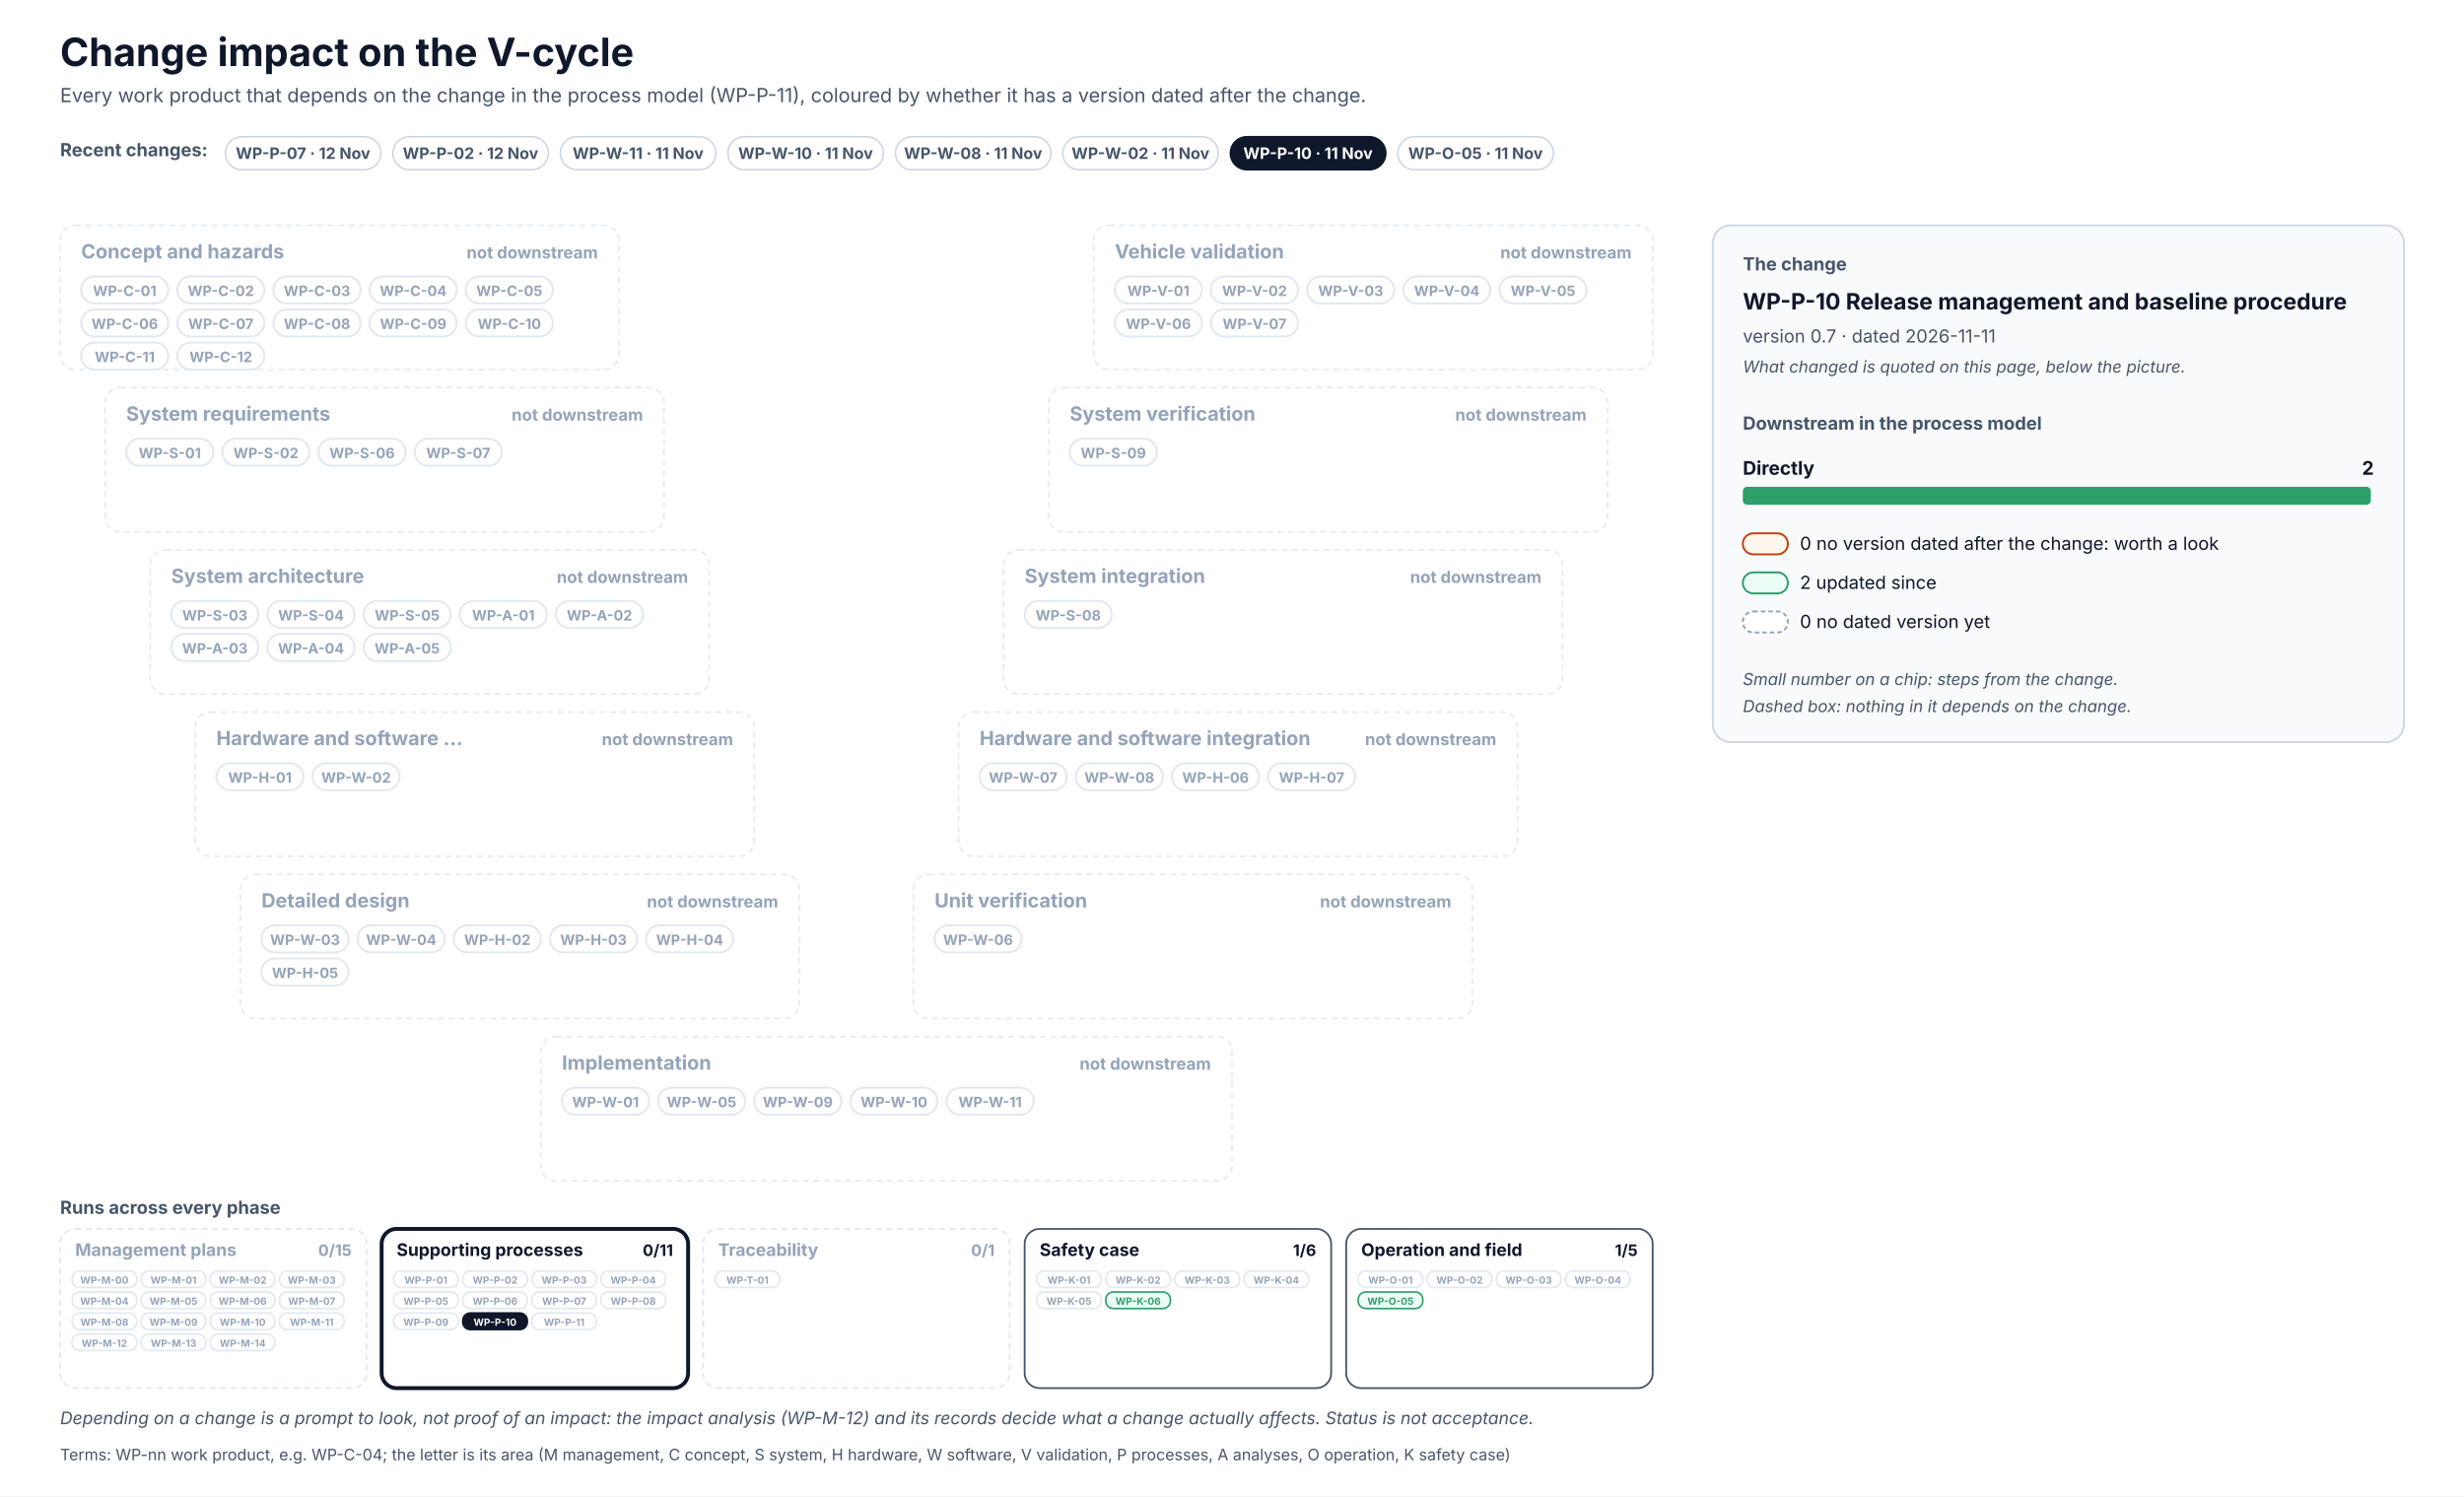
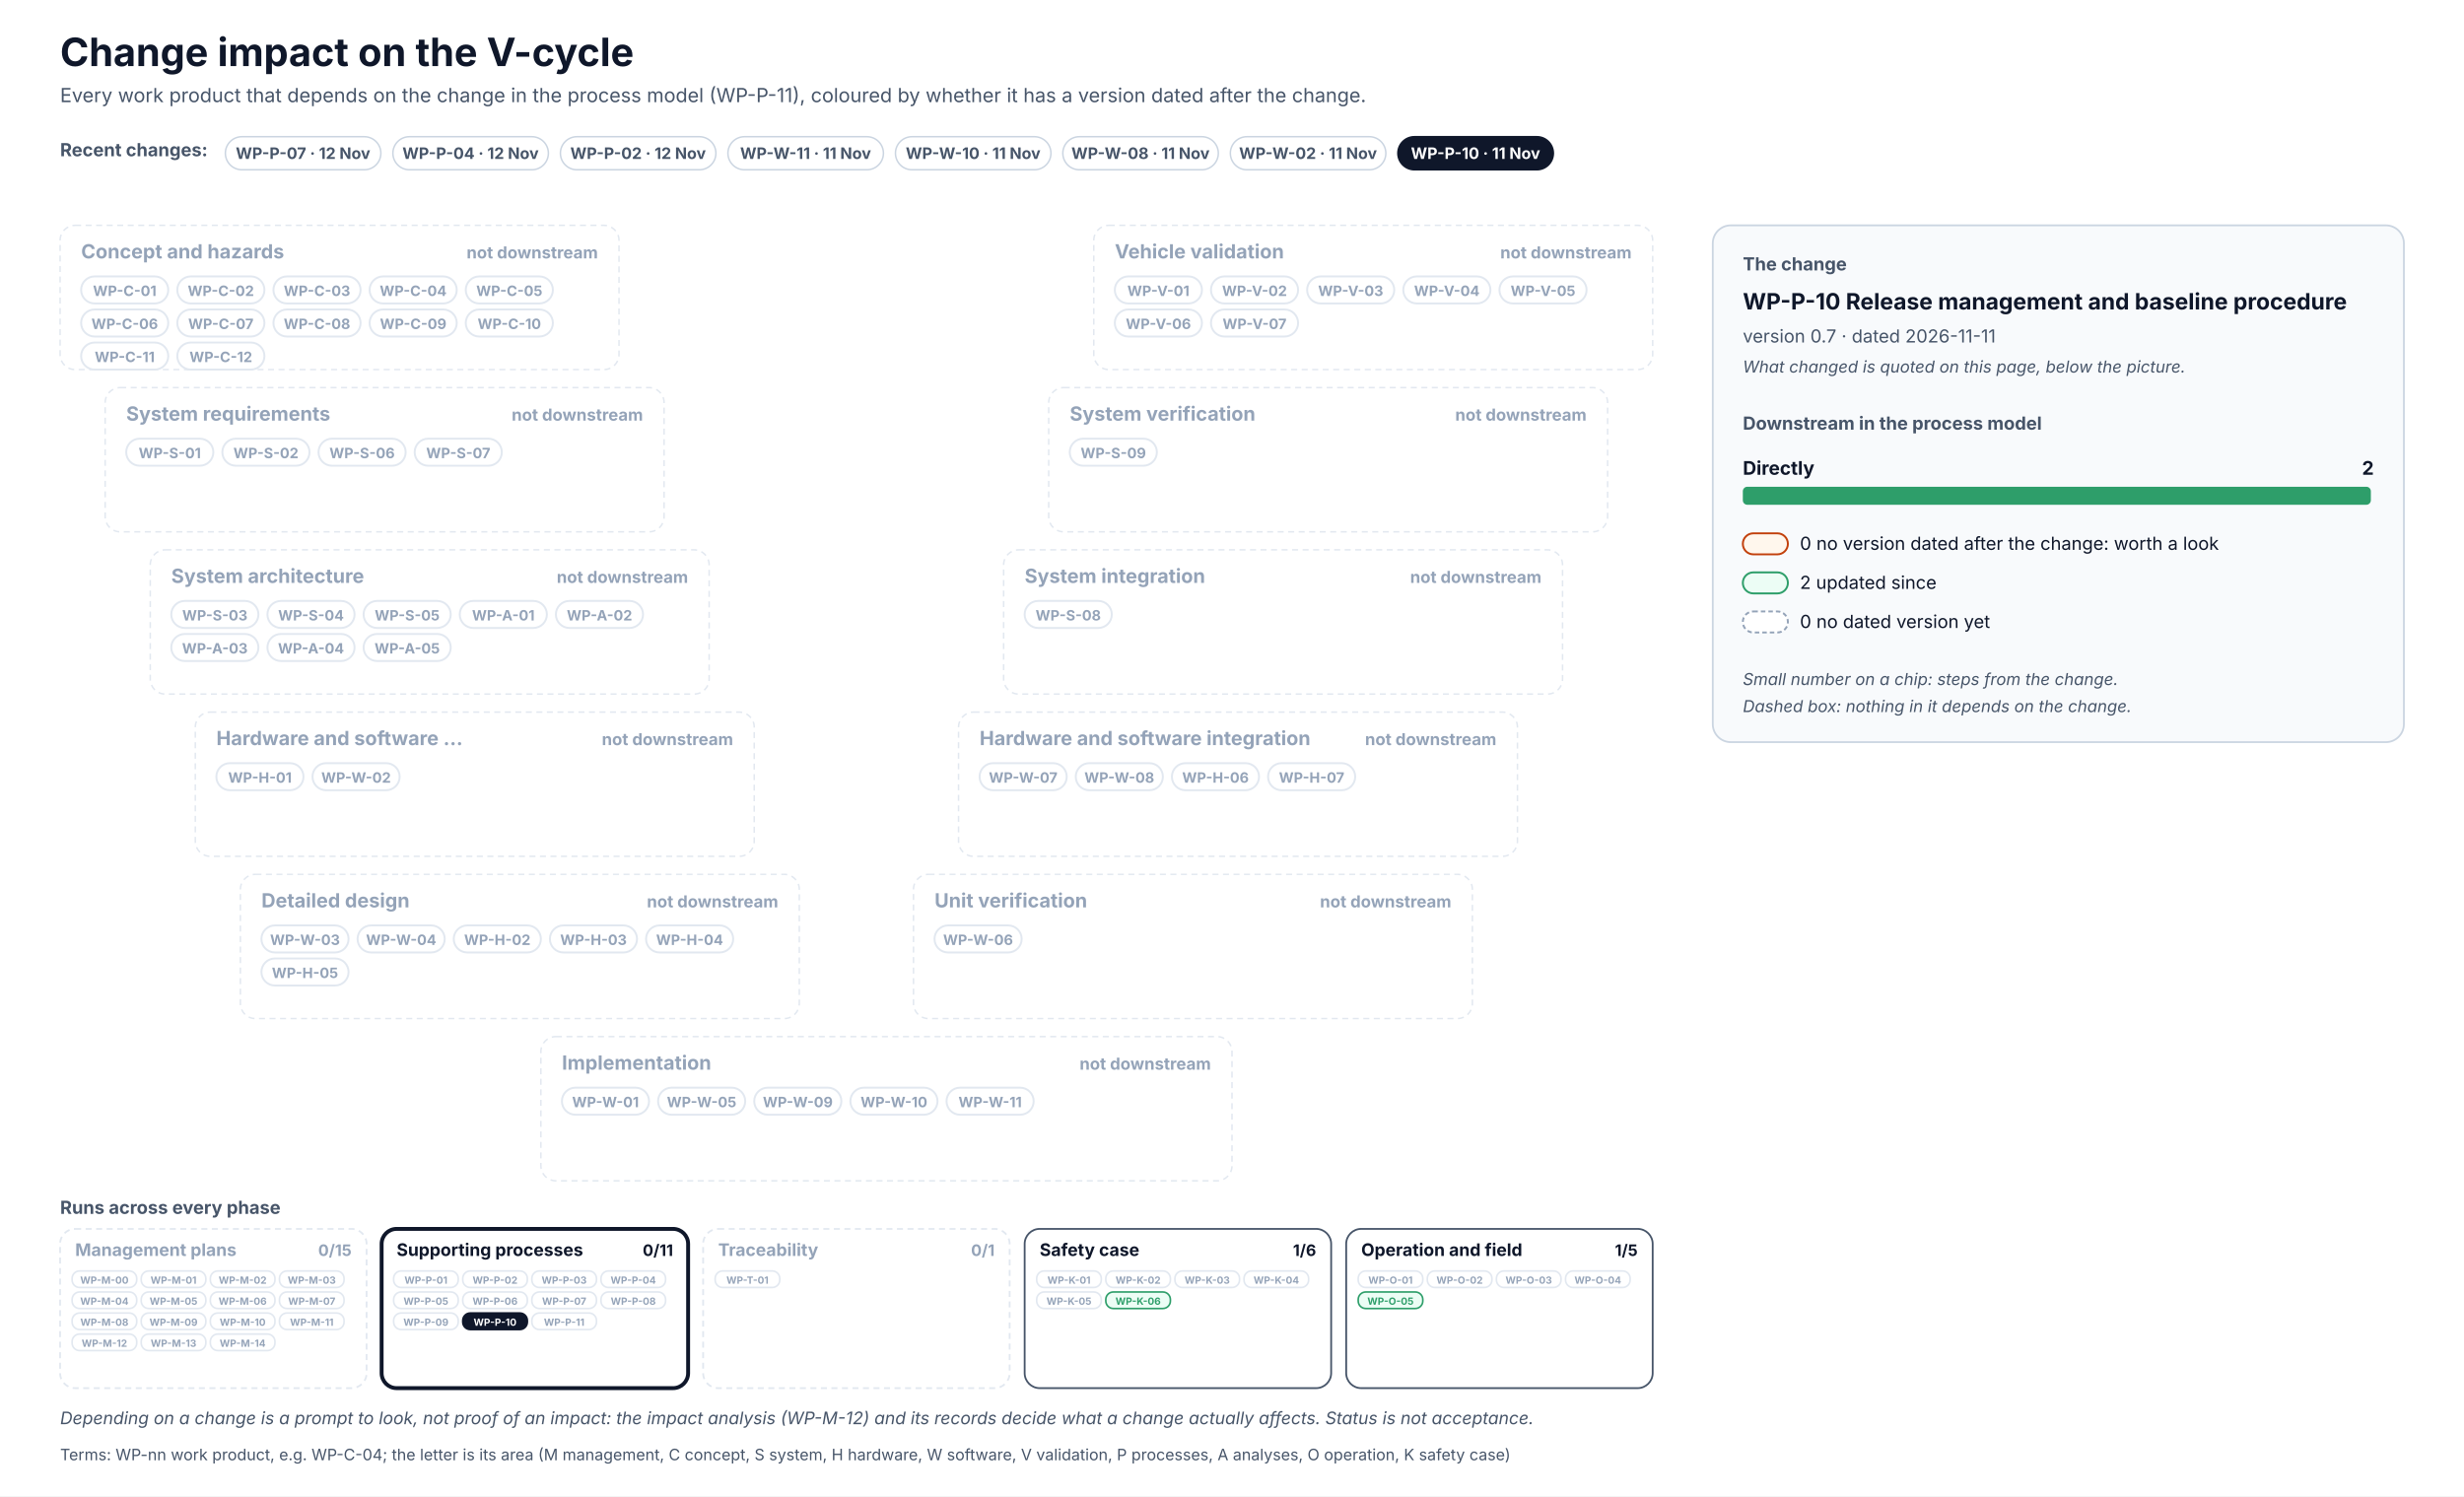
<svg xmlns="http://www.w3.org/2000/svg" width="1640" height="996" viewBox="0 0 1640 996" font-family="Inter, 'Segoe UI', Helvetica, Arial, sans-serif" role="img">
  <defs>
    <pattern id="hatch" patternUnits="userSpaceOnUse" width="6" height="6" patternTransform="rotate(45)">
      <rect width="6" height="6" fill="#F1F5F9" />
      <line x1="0" y1="0" x2="0" y2="6" stroke="#CBD5E1" stroke-width="2" />
    </pattern>
  </defs>
  <rect x="0" y="0" width="1640" height="996" rx="0" fill="#FFFFFF" stroke="none" stroke-width="0" />
  <text x="40" y="44" font-size="26" fill="#0F172A" font-weight="700">Change impact on the V-cycle</text>
  <text x="40" y="68" font-size="13" fill="#475569">Every work product that depends on the change in the process model (WP-P-11), coloured by whether it has a version dated after the change.</text>
  <text x="40" y="104" font-size="12" fill="#475569" font-weight="700">Recent changes:</text>
  <g transform="translate(150,91)">
    <rect x="0" y="0" width="103.5" height="22" rx="11.0" fill="#FFFFFF" stroke="#CBD5E1" stroke-width="1" />
    <text x="51.7" y="14.8" font-size="10.5" fill="#475569" font-weight="700" text-anchor="middle">WP-P-07 · 12 Nov</text>
  </g>
  <g transform="translate(261.5,91)">
    <rect x="0" y="0" width="103.5" height="22" rx="11.0" fill="#FFFFFF" stroke="#CBD5E1" stroke-width="1" />
+     <text x="51.7" y="14.8" font-size="10.5" fill="#475569" font-weight="700" text-anchor="middle">WP-P-04 · 12 Nov</text>
+   </g>
+   <g transform="translate(373,91)">
+     <rect x="0" y="0" width="103.5" height="22" rx="11.0" fill="#FFFFFF" stroke="#CBD5E1" stroke-width="1" />
    <text x="51.7" y="14.8" font-size="10.5" fill="#475569" font-weight="700" text-anchor="middle">WP-P-02 · 12 Nov</text>
  </g>
-   <g transform="translate(373,91)">
+   <g transform="translate(484.5,91)">
    <rect x="0" y="0" width="103.5" height="22" rx="11.0" fill="#FFFFFF" stroke="#CBD5E1" stroke-width="1" />
    <text x="51.7" y="14.8" font-size="10.5" fill="#475569" font-weight="700" text-anchor="middle">WP-W-11 · 11 Nov</text>
  </g>
-   <g transform="translate(484.5,91)">
+   <g transform="translate(596,91)">
    <rect x="0" y="0" width="103.5" height="22" rx="11.0" fill="#FFFFFF" stroke="#CBD5E1" stroke-width="1" />
    <text x="51.7" y="14.8" font-size="10.5" fill="#475569" font-weight="700" text-anchor="middle">WP-W-10 · 11 Nov</text>
  </g>
-   <g transform="translate(596,91)">
+   <g transform="translate(707.4,91)">
    <rect x="0" y="0" width="103.5" height="22" rx="11.0" fill="#FFFFFF" stroke="#CBD5E1" stroke-width="1" />
    <text x="51.7" y="14.8" font-size="10.5" fill="#475569" font-weight="700" text-anchor="middle">WP-W-08 · 11 Nov</text>
  </g>
-   <g transform="translate(707.4,91)">
+   <g transform="translate(818.9,91)">
    <rect x="0" y="0" width="103.5" height="22" rx="11.0" fill="#FFFFFF" stroke="#CBD5E1" stroke-width="1" />
    <text x="51.7" y="14.8" font-size="10.5" fill="#475569" font-weight="700" text-anchor="middle">WP-W-02 · 11 Nov</text>
  </g>
-   <g transform="translate(818.9,91)">
+   <g transform="translate(930.4,91)">
    <rect x="0" y="0" width="103.5" height="22" rx="11.0" fill="#0F172A" stroke="#0F172A" stroke-width="1" />
    <text x="51.7" y="14.8" font-size="10.5" fill="#FFFFFF" font-weight="700" text-anchor="middle">WP-P-10 · 11 Nov</text>
-   </g>
-   <g transform="translate(930.4,91)">
-     <rect x="0" y="0" width="103.5" height="22" rx="11.0" fill="#FFFFFF" stroke="#CBD5E1" stroke-width="1" />
-     <text x="51.7" y="14.8" font-size="10.5" fill="#475569" font-weight="700" text-anchor="middle">WP-O-05 · 11 Nov</text>
  </g>
  <rect x="40" y="150" width="372" height="96" rx="10" fill="#FFFFFF" stroke="#E2E8F0" stroke-width="1" stroke-dasharray="4 3" />
  <text x="54" y="172" font-size="13" fill="#94A3B8" font-weight="700">Concept and hazards</text>
  <text x="398" y="172" font-size="11" fill="#94A3B8" font-weight="700" text-anchor="end">not downstream</text>
  <rect x="54" y="184" width="58" height="18" rx="9.0" fill="#FFFFFF" stroke="#E2E8F0" stroke-width="1.3" />
  <text x="83" y="197" font-size="9.5" fill="#94A3B8" font-weight="700" text-anchor="middle">WP-C-01</text>
  <rect x="118" y="184" width="58" height="18" rx="9.0" fill="#FFFFFF" stroke="#E2E8F0" stroke-width="1.3" />
  <text x="147" y="197" font-size="9.5" fill="#94A3B8" font-weight="700" text-anchor="middle">WP-C-02</text>
  <rect x="182" y="184" width="58" height="18" rx="9.0" fill="#FFFFFF" stroke="#E2E8F0" stroke-width="1.3" />
  <text x="211" y="197" font-size="9.5" fill="#94A3B8" font-weight="700" text-anchor="middle">WP-C-03</text>
  <rect x="246" y="184" width="58" height="18" rx="9.0" fill="#FFFFFF" stroke="#E2E8F0" stroke-width="1.3" />
  <text x="275" y="197" font-size="9.5" fill="#94A3B8" font-weight="700" text-anchor="middle">WP-C-04</text>
  <rect x="310" y="184" width="58" height="18" rx="9.0" fill="#FFFFFF" stroke="#E2E8F0" stroke-width="1.3" />
  <text x="339" y="197" font-size="9.5" fill="#94A3B8" font-weight="700" text-anchor="middle">WP-C-05</text>
  <rect x="54" y="206" width="58" height="18" rx="9.0" fill="#FFFFFF" stroke="#E2E8F0" stroke-width="1.3" />
  <text x="83" y="219" font-size="9.5" fill="#94A3B8" font-weight="700" text-anchor="middle">WP-C-06</text>
  <rect x="118" y="206" width="58" height="18" rx="9.0" fill="#FFFFFF" stroke="#E2E8F0" stroke-width="1.3" />
  <text x="147" y="219" font-size="9.5" fill="#94A3B8" font-weight="700" text-anchor="middle">WP-C-07</text>
  <rect x="182" y="206" width="58" height="18" rx="9.0" fill="#FFFFFF" stroke="#E2E8F0" stroke-width="1.3" />
  <text x="211" y="219" font-size="9.5" fill="#94A3B8" font-weight="700" text-anchor="middle">WP-C-08</text>
  <rect x="246" y="206" width="58" height="18" rx="9.0" fill="#FFFFFF" stroke="#E2E8F0" stroke-width="1.3" />
  <text x="275" y="219" font-size="9.5" fill="#94A3B8" font-weight="700" text-anchor="middle">WP-C-09</text>
  <rect x="310" y="206" width="58" height="18" rx="9.0" fill="#FFFFFF" stroke="#E2E8F0" stroke-width="1.3" />
  <text x="339" y="219" font-size="9.5" fill="#94A3B8" font-weight="700" text-anchor="middle">WP-C-10</text>
  <rect x="54" y="228" width="58" height="18" rx="9.0" fill="#FFFFFF" stroke="#E2E8F0" stroke-width="1.3" />
  <text x="83" y="241" font-size="9.5" fill="#94A3B8" font-weight="700" text-anchor="middle">WP-C-11</text>
  <rect x="118" y="228" width="58" height="18" rx="9.0" fill="#FFFFFF" stroke="#E2E8F0" stroke-width="1.3" />
  <text x="147" y="241" font-size="9.5" fill="#94A3B8" font-weight="700" text-anchor="middle">WP-C-12</text>
  <rect x="728" y="150" width="372" height="96" rx="10" fill="#FFFFFF" stroke="#E2E8F0" stroke-width="1" stroke-dasharray="4 3" />
  <text x="742" y="172" font-size="13" fill="#94A3B8" font-weight="700">Vehicle validation</text>
  <text x="1086" y="172" font-size="11" fill="#94A3B8" font-weight="700" text-anchor="end">not downstream</text>
  <rect x="742" y="184" width="58" height="18" rx="9.0" fill="#FFFFFF" stroke="#E2E8F0" stroke-width="1.3" />
  <text x="771" y="197" font-size="9.5" fill="#94A3B8" font-weight="700" text-anchor="middle">WP-V-01</text>
  <rect x="806" y="184" width="58" height="18" rx="9.0" fill="#FFFFFF" stroke="#E2E8F0" stroke-width="1.3" />
  <text x="835" y="197" font-size="9.5" fill="#94A3B8" font-weight="700" text-anchor="middle">WP-V-02</text>
  <rect x="870" y="184" width="58" height="18" rx="9.0" fill="#FFFFFF" stroke="#E2E8F0" stroke-width="1.3" />
  <text x="899" y="197" font-size="9.5" fill="#94A3B8" font-weight="700" text-anchor="middle">WP-V-03</text>
  <rect x="934" y="184" width="58" height="18" rx="9.0" fill="#FFFFFF" stroke="#E2E8F0" stroke-width="1.3" />
  <text x="963" y="197" font-size="9.5" fill="#94A3B8" font-weight="700" text-anchor="middle">WP-V-04</text>
  <rect x="998" y="184" width="58" height="18" rx="9.0" fill="#FFFFFF" stroke="#E2E8F0" stroke-width="1.3" />
  <text x="1027" y="197" font-size="9.5" fill="#94A3B8" font-weight="700" text-anchor="middle">WP-V-05</text>
  <rect x="742" y="206" width="58" height="18" rx="9.0" fill="#FFFFFF" stroke="#E2E8F0" stroke-width="1.3" />
  <text x="771" y="219" font-size="9.5" fill="#94A3B8" font-weight="700" text-anchor="middle">WP-V-06</text>
  <rect x="806" y="206" width="58" height="18" rx="9.0" fill="#FFFFFF" stroke="#E2E8F0" stroke-width="1.3" />
  <text x="835" y="219" font-size="9.5" fill="#94A3B8" font-weight="700" text-anchor="middle">WP-V-07</text>
  <rect x="70" y="258" width="372" height="96" rx="10" fill="#FFFFFF" stroke="#E2E8F0" stroke-width="1" stroke-dasharray="4 3" />
  <text x="84" y="280" font-size="13" fill="#94A3B8" font-weight="700">System requirements</text>
  <text x="428" y="280" font-size="11" fill="#94A3B8" font-weight="700" text-anchor="end">not downstream</text>
  <rect x="84" y="292" width="58" height="18" rx="9.0" fill="#FFFFFF" stroke="#E2E8F0" stroke-width="1.3" />
  <text x="113" y="305" font-size="9.5" fill="#94A3B8" font-weight="700" text-anchor="middle">WP-S-01</text>
  <rect x="148" y="292" width="58" height="18" rx="9.0" fill="#FFFFFF" stroke="#E2E8F0" stroke-width="1.3" />
  <text x="177" y="305" font-size="9.5" fill="#94A3B8" font-weight="700" text-anchor="middle">WP-S-02</text>
  <rect x="212" y="292" width="58" height="18" rx="9.0" fill="#FFFFFF" stroke="#E2E8F0" stroke-width="1.3" />
  <text x="241" y="305" font-size="9.5" fill="#94A3B8" font-weight="700" text-anchor="middle">WP-S-06</text>
  <rect x="276" y="292" width="58" height="18" rx="9.0" fill="#FFFFFF" stroke="#E2E8F0" stroke-width="1.3" />
  <text x="305" y="305" font-size="9.5" fill="#94A3B8" font-weight="700" text-anchor="middle">WP-S-07</text>
  <rect x="698" y="258" width="372" height="96" rx="10" fill="#FFFFFF" stroke="#E2E8F0" stroke-width="1" stroke-dasharray="4 3" />
  <text x="712" y="280" font-size="13" fill="#94A3B8" font-weight="700">System verification</text>
  <text x="1056" y="280" font-size="11" fill="#94A3B8" font-weight="700" text-anchor="end">not downstream</text>
  <rect x="712" y="292" width="58" height="18" rx="9.0" fill="#FFFFFF" stroke="#E2E8F0" stroke-width="1.3" />
  <text x="741" y="305" font-size="9.5" fill="#94A3B8" font-weight="700" text-anchor="middle">WP-S-09</text>
  <rect x="100" y="366" width="372" height="96" rx="10" fill="#FFFFFF" stroke="#E2E8F0" stroke-width="1" stroke-dasharray="4 3" />
  <text x="114" y="388" font-size="13" fill="#94A3B8" font-weight="700">System architecture</text>
  <text x="458" y="388" font-size="11" fill="#94A3B8" font-weight="700" text-anchor="end">not downstream</text>
  <rect x="114" y="400" width="58" height="18" rx="9.0" fill="#FFFFFF" stroke="#E2E8F0" stroke-width="1.3" />
  <text x="143" y="413" font-size="9.5" fill="#94A3B8" font-weight="700" text-anchor="middle">WP-S-03</text>
  <rect x="178" y="400" width="58" height="18" rx="9.0" fill="#FFFFFF" stroke="#E2E8F0" stroke-width="1.3" />
  <text x="207" y="413" font-size="9.5" fill="#94A3B8" font-weight="700" text-anchor="middle">WP-S-04</text>
  <rect x="242" y="400" width="58" height="18" rx="9.0" fill="#FFFFFF" stroke="#E2E8F0" stroke-width="1.3" />
  <text x="271" y="413" font-size="9.5" fill="#94A3B8" font-weight="700" text-anchor="middle">WP-S-05</text>
  <rect x="306" y="400" width="58" height="18" rx="9.0" fill="#FFFFFF" stroke="#E2E8F0" stroke-width="1.3" />
  <text x="335" y="413" font-size="9.5" fill="#94A3B8" font-weight="700" text-anchor="middle">WP-A-01</text>
  <rect x="370" y="400" width="58" height="18" rx="9.0" fill="#FFFFFF" stroke="#E2E8F0" stroke-width="1.3" />
  <text x="399" y="413" font-size="9.5" fill="#94A3B8" font-weight="700" text-anchor="middle">WP-A-02</text>
  <rect x="114" y="422" width="58" height="18" rx="9.0" fill="#FFFFFF" stroke="#E2E8F0" stroke-width="1.3" />
  <text x="143" y="435" font-size="9.5" fill="#94A3B8" font-weight="700" text-anchor="middle">WP-A-03</text>
  <rect x="178" y="422" width="58" height="18" rx="9.0" fill="#FFFFFF" stroke="#E2E8F0" stroke-width="1.3" />
  <text x="207" y="435" font-size="9.5" fill="#94A3B8" font-weight="700" text-anchor="middle">WP-A-04</text>
  <rect x="242" y="422" width="58" height="18" rx="9.0" fill="#FFFFFF" stroke="#E2E8F0" stroke-width="1.3" />
  <text x="271" y="435" font-size="9.5" fill="#94A3B8" font-weight="700" text-anchor="middle">WP-A-05</text>
  <rect x="668" y="366" width="372" height="96" rx="10" fill="#FFFFFF" stroke="#E2E8F0" stroke-width="1" stroke-dasharray="4 3" />
  <text x="682" y="388" font-size="13" fill="#94A3B8" font-weight="700">System integration</text>
  <text x="1026" y="388" font-size="11" fill="#94A3B8" font-weight="700" text-anchor="end">not downstream</text>
  <rect x="682" y="400" width="58" height="18" rx="9.0" fill="#FFFFFF" stroke="#E2E8F0" stroke-width="1.3" />
  <text x="711" y="413" font-size="9.5" fill="#94A3B8" font-weight="700" text-anchor="middle">WP-S-08</text>
  <rect x="130" y="474" width="372" height="96" rx="10" fill="#FFFFFF" stroke="#E2E8F0" stroke-width="1" stroke-dasharray="4 3" />
  <text x="144" y="496" font-size="13" fill="#94A3B8" font-weight="700">Hardware and software …</text>
  <text x="488" y="496" font-size="11" fill="#94A3B8" font-weight="700" text-anchor="end">not downstream</text>
  <rect x="144" y="508" width="58" height="18" rx="9.0" fill="#FFFFFF" stroke="#E2E8F0" stroke-width="1.3" />
  <text x="173" y="521" font-size="9.5" fill="#94A3B8" font-weight="700" text-anchor="middle">WP-H-01</text>
  <rect x="208" y="508" width="58" height="18" rx="9.0" fill="#FFFFFF" stroke="#E2E8F0" stroke-width="1.3" />
  <text x="237" y="521" font-size="9.5" fill="#94A3B8" font-weight="700" text-anchor="middle">WP-W-02</text>
  <rect x="638" y="474" width="372" height="96" rx="10" fill="#FFFFFF" stroke="#E2E8F0" stroke-width="1" stroke-dasharray="4 3" />
  <text x="652" y="496" font-size="13" fill="#94A3B8" font-weight="700">Hardware and software integration</text>
  <text x="996" y="496" font-size="11" fill="#94A3B8" font-weight="700" text-anchor="end">not downstream</text>
  <rect x="652" y="508" width="58" height="18" rx="9.0" fill="#FFFFFF" stroke="#E2E8F0" stroke-width="1.3" />
  <text x="681" y="521" font-size="9.5" fill="#94A3B8" font-weight="700" text-anchor="middle">WP-W-07</text>
  <rect x="716" y="508" width="58" height="18" rx="9.0" fill="#FFFFFF" stroke="#E2E8F0" stroke-width="1.3" />
  <text x="745" y="521" font-size="9.5" fill="#94A3B8" font-weight="700" text-anchor="middle">WP-W-08</text>
  <rect x="780" y="508" width="58" height="18" rx="9.0" fill="#FFFFFF" stroke="#E2E8F0" stroke-width="1.3" />
  <text x="809" y="521" font-size="9.5" fill="#94A3B8" font-weight="700" text-anchor="middle">WP-H-06</text>
  <rect x="844" y="508" width="58" height="18" rx="9.0" fill="#FFFFFF" stroke="#E2E8F0" stroke-width="1.3" />
  <text x="873" y="521" font-size="9.5" fill="#94A3B8" font-weight="700" text-anchor="middle">WP-H-07</text>
  <rect x="160" y="582" width="372" height="96" rx="10" fill="#FFFFFF" stroke="#E2E8F0" stroke-width="1" stroke-dasharray="4 3" />
  <text x="174" y="604" font-size="13" fill="#94A3B8" font-weight="700">Detailed design</text>
  <text x="518" y="604" font-size="11" fill="#94A3B8" font-weight="700" text-anchor="end">not downstream</text>
  <rect x="174" y="616" width="58" height="18" rx="9.0" fill="#FFFFFF" stroke="#E2E8F0" stroke-width="1.3" />
  <text x="203" y="629" font-size="9.5" fill="#94A3B8" font-weight="700" text-anchor="middle">WP-W-03</text>
  <rect x="238" y="616" width="58" height="18" rx="9.0" fill="#FFFFFF" stroke="#E2E8F0" stroke-width="1.3" />
  <text x="267" y="629" font-size="9.5" fill="#94A3B8" font-weight="700" text-anchor="middle">WP-W-04</text>
  <rect x="302" y="616" width="58" height="18" rx="9.0" fill="#FFFFFF" stroke="#E2E8F0" stroke-width="1.3" />
  <text x="331" y="629" font-size="9.5" fill="#94A3B8" font-weight="700" text-anchor="middle">WP-H-02</text>
  <rect x="366" y="616" width="58" height="18" rx="9.0" fill="#FFFFFF" stroke="#E2E8F0" stroke-width="1.3" />
  <text x="395" y="629" font-size="9.5" fill="#94A3B8" font-weight="700" text-anchor="middle">WP-H-03</text>
  <rect x="430" y="616" width="58" height="18" rx="9.0" fill="#FFFFFF" stroke="#E2E8F0" stroke-width="1.3" />
  <text x="459" y="629" font-size="9.5" fill="#94A3B8" font-weight="700" text-anchor="middle">WP-H-04</text>
  <rect x="174" y="638" width="58" height="18" rx="9.0" fill="#FFFFFF" stroke="#E2E8F0" stroke-width="1.3" />
  <text x="203" y="651" font-size="9.5" fill="#94A3B8" font-weight="700" text-anchor="middle">WP-H-05</text>
  <rect x="608" y="582" width="372" height="96" rx="10" fill="#FFFFFF" stroke="#E2E8F0" stroke-width="1" stroke-dasharray="4 3" />
  <text x="622" y="604" font-size="13" fill="#94A3B8" font-weight="700">Unit verification</text>
  <text x="966" y="604" font-size="11" fill="#94A3B8" font-weight="700" text-anchor="end">not downstream</text>
  <rect x="622" y="616" width="58" height="18" rx="9.0" fill="#FFFFFF" stroke="#E2E8F0" stroke-width="1.3" />
  <text x="651" y="629" font-size="9.5" fill="#94A3B8" font-weight="700" text-anchor="middle">WP-W-06</text>
  <rect x="360" y="690" width="460" height="96" rx="10" fill="#FFFFFF" stroke="#E2E8F0" stroke-width="1" stroke-dasharray="4 3" />
  <text x="374" y="712" font-size="13" fill="#94A3B8" font-weight="700">Implementation</text>
  <text x="806" y="712" font-size="11" fill="#94A3B8" font-weight="700" text-anchor="end">not downstream</text>
  <rect x="374" y="724" width="58" height="18" rx="9.0" fill="#FFFFFF" stroke="#E2E8F0" stroke-width="1.3" />
  <text x="403" y="737" font-size="9.5" fill="#94A3B8" font-weight="700" text-anchor="middle">WP-W-01</text>
  <rect x="438" y="724" width="58" height="18" rx="9.0" fill="#FFFFFF" stroke="#E2E8F0" stroke-width="1.3" />
  <text x="467" y="737" font-size="9.5" fill="#94A3B8" font-weight="700" text-anchor="middle">WP-W-05</text>
  <rect x="502" y="724" width="58" height="18" rx="9.0" fill="#FFFFFF" stroke="#E2E8F0" stroke-width="1.3" />
  <text x="531" y="737" font-size="9.5" fill="#94A3B8" font-weight="700" text-anchor="middle">WP-W-09</text>
  <rect x="566" y="724" width="58" height="18" rx="9.0" fill="#FFFFFF" stroke="#E2E8F0" stroke-width="1.3" />
  <text x="595" y="737" font-size="9.5" fill="#94A3B8" font-weight="700" text-anchor="middle">WP-W-10</text>
  <rect x="630" y="724" width="58" height="18" rx="9.0" fill="#FFFFFF" stroke="#E2E8F0" stroke-width="1.3" />
  <text x="659" y="737" font-size="9.5" fill="#94A3B8" font-weight="700" text-anchor="middle">WP-W-11</text>
  <text x="40" y="808" font-size="12" fill="#475569" font-weight="700">Runs across every phase</text>
  <rect x="40" y="818" width="204" height="106" rx="10" fill="#FFFFFF" stroke="#E2E8F0" stroke-width="1.2" stroke-dasharray="4 3" />
  <text x="50" y="836" font-size="11.5" fill="#94A3B8" font-weight="700">Management plans</text>
  <text x="234" y="836" font-size="10.5" fill="#94A3B8" font-weight="700" text-anchor="end">0/15</text>
  <rect x="48" y="846" width="43" height="11" rx="5" fill="#FFFFFF" stroke="#E2E8F0" stroke-width="1.1" />
  <text x="69.5" y="854.5" font-size="6.6" fill="#94A3B8" font-weight="700" text-anchor="middle">WP-M-00</text>
  <rect x="94" y="846" width="43" height="11" rx="5" fill="#FFFFFF" stroke="#E2E8F0" stroke-width="1.1" />
  <text x="115.5" y="854.5" font-size="6.6" fill="#94A3B8" font-weight="700" text-anchor="middle">WP-M-01</text>
  <rect x="140" y="846" width="43" height="11" rx="5" fill="#FFFFFF" stroke="#E2E8F0" stroke-width="1.1" />
  <text x="161.5" y="854.5" font-size="6.6" fill="#94A3B8" font-weight="700" text-anchor="middle">WP-M-02</text>
  <rect x="186" y="846" width="43" height="11" rx="5" fill="#FFFFFF" stroke="#E2E8F0" stroke-width="1.1" />
  <text x="207.5" y="854.5" font-size="6.6" fill="#94A3B8" font-weight="700" text-anchor="middle">WP-M-03</text>
  <rect x="48" y="860" width="43" height="11" rx="5" fill="#FFFFFF" stroke="#E2E8F0" stroke-width="1.1" />
  <text x="69.5" y="868.5" font-size="6.6" fill="#94A3B8" font-weight="700" text-anchor="middle">WP-M-04</text>
  <rect x="94" y="860" width="43" height="11" rx="5" fill="#FFFFFF" stroke="#E2E8F0" stroke-width="1.1" />
  <text x="115.5" y="868.5" font-size="6.6" fill="#94A3B8" font-weight="700" text-anchor="middle">WP-M-05</text>
  <rect x="140" y="860" width="43" height="11" rx="5" fill="#FFFFFF" stroke="#E2E8F0" stroke-width="1.1" />
  <text x="161.5" y="868.5" font-size="6.6" fill="#94A3B8" font-weight="700" text-anchor="middle">WP-M-06</text>
  <rect x="186" y="860" width="43" height="11" rx="5" fill="#FFFFFF" stroke="#E2E8F0" stroke-width="1.1" />
  <text x="207.5" y="868.5" font-size="6.6" fill="#94A3B8" font-weight="700" text-anchor="middle">WP-M-07</text>
  <rect x="48" y="874" width="43" height="11" rx="5" fill="#FFFFFF" stroke="#E2E8F0" stroke-width="1.1" />
  <text x="69.5" y="882.5" font-size="6.6" fill="#94A3B8" font-weight="700" text-anchor="middle">WP-M-08</text>
  <rect x="94" y="874" width="43" height="11" rx="5" fill="#FFFFFF" stroke="#E2E8F0" stroke-width="1.1" />
  <text x="115.5" y="882.5" font-size="6.6" fill="#94A3B8" font-weight="700" text-anchor="middle">WP-M-09</text>
  <rect x="140" y="874" width="43" height="11" rx="5" fill="#FFFFFF" stroke="#E2E8F0" stroke-width="1.1" />
  <text x="161.5" y="882.5" font-size="6.6" fill="#94A3B8" font-weight="700" text-anchor="middle">WP-M-10</text>
  <rect x="186" y="874" width="43" height="11" rx="5" fill="#FFFFFF" stroke="#E2E8F0" stroke-width="1.1" />
  <text x="207.5" y="882.5" font-size="6.6" fill="#94A3B8" font-weight="700" text-anchor="middle">WP-M-11</text>
  <rect x="48" y="888" width="43" height="11" rx="5" fill="#FFFFFF" stroke="#E2E8F0" stroke-width="1.1" />
  <text x="69.5" y="896.5" font-size="6.6" fill="#94A3B8" font-weight="700" text-anchor="middle">WP-M-12</text>
  <rect x="94" y="888" width="43" height="11" rx="5" fill="#FFFFFF" stroke="#E2E8F0" stroke-width="1.1" />
  <text x="115.5" y="896.5" font-size="6.6" fill="#94A3B8" font-weight="700" text-anchor="middle">WP-M-13</text>
  <rect x="140" y="888" width="43" height="11" rx="5" fill="#FFFFFF" stroke="#E2E8F0" stroke-width="1.1" />
  <text x="161.5" y="896.5" font-size="6.6" fill="#94A3B8" font-weight="700" text-anchor="middle">WP-M-14</text>
  <rect x="254" y="818" width="204" height="106" rx="10" fill="#FFFFFF" stroke="#0F172A" stroke-width="2.6" />
  <text x="264" y="836" font-size="11.5" fill="#0F172A" font-weight="700">Supporting processes</text>
  <text x="448" y="836" font-size="10.5" fill="#0F172A" font-weight="700" text-anchor="end">0/11</text>
  <rect x="262" y="846" width="43" height="11" rx="5" fill="#FFFFFF" stroke="#E2E8F0" stroke-width="1.1" />
  <text x="283.5" y="854.5" font-size="6.6" fill="#94A3B8" font-weight="700" text-anchor="middle">WP-P-01</text>
  <rect x="308" y="846" width="43" height="11" rx="5" fill="#FFFFFF" stroke="#E2E8F0" stroke-width="1.1" />
  <text x="329.5" y="854.5" font-size="6.6" fill="#94A3B8" font-weight="700" text-anchor="middle">WP-P-02</text>
  <rect x="354" y="846" width="43" height="11" rx="5" fill="#FFFFFF" stroke="#E2E8F0" stroke-width="1.1" />
  <text x="375.5" y="854.5" font-size="6.6" fill="#94A3B8" font-weight="700" text-anchor="middle">WP-P-03</text>
  <rect x="400" y="846" width="43" height="11" rx="5" fill="#FFFFFF" stroke="#E2E8F0" stroke-width="1.1" />
  <text x="421.5" y="854.5" font-size="6.6" fill="#94A3B8" font-weight="700" text-anchor="middle">WP-P-04</text>
  <rect x="262" y="860" width="43" height="11" rx="5" fill="#FFFFFF" stroke="#E2E8F0" stroke-width="1.1" />
  <text x="283.5" y="868.5" font-size="6.6" fill="#94A3B8" font-weight="700" text-anchor="middle">WP-P-05</text>
  <rect x="308" y="860" width="43" height="11" rx="5" fill="#FFFFFF" stroke="#E2E8F0" stroke-width="1.1" />
  <text x="329.5" y="868.5" font-size="6.6" fill="#94A3B8" font-weight="700" text-anchor="middle">WP-P-06</text>
  <rect x="354" y="860" width="43" height="11" rx="5" fill="#FFFFFF" stroke="#E2E8F0" stroke-width="1.1" />
  <text x="375.5" y="868.5" font-size="6.6" fill="#94A3B8" font-weight="700" text-anchor="middle">WP-P-07</text>
  <rect x="400" y="860" width="43" height="11" rx="5" fill="#FFFFFF" stroke="#E2E8F0" stroke-width="1.1" />
  <text x="421.5" y="868.5" font-size="6.6" fill="#94A3B8" font-weight="700" text-anchor="middle">WP-P-08</text>
  <rect x="262" y="874" width="43" height="11" rx="5" fill="#FFFFFF" stroke="#E2E8F0" stroke-width="1.1" />
  <text x="283.5" y="882.5" font-size="6.6" fill="#94A3B8" font-weight="700" text-anchor="middle">WP-P-09</text>
  <rect x="308" y="874" width="43" height="11" rx="5" fill="#0F172A" stroke="#0F172A" stroke-width="1.1" />
  <text x="329.5" y="882.5" font-size="6.6" fill="#FFFFFF" font-weight="700" text-anchor="middle">WP-P-10</text>
  <rect x="354" y="874" width="43" height="11" rx="5" fill="#FFFFFF" stroke="#E2E8F0" stroke-width="1.1" />
  <text x="375.5" y="882.5" font-size="6.6" fill="#94A3B8" font-weight="700" text-anchor="middle">WP-P-11</text>
  <rect x="468" y="818" width="204" height="106" rx="10" fill="#FFFFFF" stroke="#E2E8F0" stroke-width="1.2" stroke-dasharray="4 3" />
  <text x="478" y="836" font-size="11.5" fill="#94A3B8" font-weight="700">Traceability</text>
  <text x="662" y="836" font-size="10.5" fill="#94A3B8" font-weight="700" text-anchor="end">0/1</text>
  <rect x="476" y="846" width="43" height="11" rx="5" fill="#FFFFFF" stroke="#E2E8F0" stroke-width="1.1" />
  <text x="497.5" y="854.5" font-size="6.6" fill="#94A3B8" font-weight="700" text-anchor="middle">WP-T-01</text>
  <rect x="682" y="818" width="204" height="106" rx="10" fill="#FFFFFF" stroke="#475569" stroke-width="1.2" />
  <text x="692" y="836" font-size="11.5" fill="#0F172A" font-weight="700">Safety case</text>
  <text x="876" y="836" font-size="10.5" fill="#0F172A" font-weight="700" text-anchor="end">1/6</text>
  <rect x="690" y="846" width="43" height="11" rx="5" fill="#FFFFFF" stroke="#E2E8F0" stroke-width="1.1" />
  <text x="711.5" y="854.5" font-size="6.6" fill="#94A3B8" font-weight="700" text-anchor="middle">WP-K-01</text>
  <rect x="736" y="846" width="43" height="11" rx="5" fill="#FFFFFF" stroke="#E2E8F0" stroke-width="1.1" />
  <text x="757.5" y="854.5" font-size="6.6" fill="#94A3B8" font-weight="700" text-anchor="middle">WP-K-02</text>
  <rect x="782" y="846" width="43" height="11" rx="5" fill="#FFFFFF" stroke="#E2E8F0" stroke-width="1.1" />
  <text x="803.5" y="854.5" font-size="6.6" fill="#94A3B8" font-weight="700" text-anchor="middle">WP-K-03</text>
  <rect x="828" y="846" width="43" height="11" rx="5" fill="#FFFFFF" stroke="#E2E8F0" stroke-width="1.1" />
  <text x="849.5" y="854.5" font-size="6.6" fill="#94A3B8" font-weight="700" text-anchor="middle">WP-K-04</text>
  <rect x="690" y="860" width="43" height="11" rx="5" fill="#FFFFFF" stroke="#E2E8F0" stroke-width="1.1" />
  <text x="711.5" y="868.5" font-size="6.6" fill="#94A3B8" font-weight="700" text-anchor="middle">WP-K-05</text>
  <rect x="736" y="860" width="43" height="11" rx="5" fill="#ECFDF5" stroke="#2E9E6A" stroke-width="1.1" />
  <text x="757.5" y="868.5" font-size="6.6" fill="#2E9E6A" font-weight="700" text-anchor="middle">WP-K-06</text>
  <rect x="896" y="818" width="204" height="106" rx="10" fill="#FFFFFF" stroke="#475569" stroke-width="1.2" />
  <text x="906" y="836" font-size="11.5" fill="#0F172A" font-weight="700">Operation and field</text>
  <text x="1090" y="836" font-size="10.5" fill="#0F172A" font-weight="700" text-anchor="end">1/5</text>
  <rect x="904" y="846" width="43" height="11" rx="5" fill="#FFFFFF" stroke="#E2E8F0" stroke-width="1.1" />
  <text x="925.5" y="854.5" font-size="6.6" fill="#94A3B8" font-weight="700" text-anchor="middle">WP-O-01</text>
  <rect x="950" y="846" width="43" height="11" rx="5" fill="#FFFFFF" stroke="#E2E8F0" stroke-width="1.1" />
  <text x="971.5" y="854.5" font-size="6.6" fill="#94A3B8" font-weight="700" text-anchor="middle">WP-O-02</text>
  <rect x="996" y="846" width="43" height="11" rx="5" fill="#FFFFFF" stroke="#E2E8F0" stroke-width="1.1" />
  <text x="1017.5" y="854.5" font-size="6.6" fill="#94A3B8" font-weight="700" text-anchor="middle">WP-O-03</text>
  <rect x="1042" y="846" width="43" height="11" rx="5" fill="#FFFFFF" stroke="#E2E8F0" stroke-width="1.1" />
  <text x="1063.5" y="854.5" font-size="6.6" fill="#94A3B8" font-weight="700" text-anchor="middle">WP-O-04</text>
  <rect x="904" y="860" width="43" height="11" rx="5" fill="#ECFDF5" stroke="#2E9E6A" stroke-width="1.1" />
  <text x="925.5" y="868.5" font-size="6.6" fill="#2E9E6A" font-weight="700" text-anchor="middle">WP-O-05</text>
  <rect x="1140" y="150" width="460" height="344" rx="12" fill="#F8FAFC" stroke="#CBD5E1" stroke-width="1.2" />
  <text x="1160" y="180" font-size="12" fill="#475569" font-weight="700">The change</text>
  <text x="1160" y="206" font-size="15" fill="#0F172A" font-weight="700">WP-P-10 Release management and baseline procedure</text>
  <text x="1160" y="228" font-size="12" fill="#475569">version 0.7 · dated 2026-11-11</text>
  <text x="1160" y="248" font-size="11" fill="#475569" font-style="italic">What changed is quoted on this page, below the picture.</text>
  <text x="1160" y="286" font-size="12" fill="#475569" font-weight="700">Downstream in the process model</text>
  <text x="1160" y="316" font-size="12.5" fill="#0F172A" font-weight="700">Directly</text>
  <text x="1580" y="316" font-size="12.5" fill="#0F172A" font-weight="700" text-anchor="end">2</text>
  <rect x="1160" y="324" width="418" height="12" rx="3" fill="#2E9E6A" stroke="none" stroke-width="0" />
  <rect x="1160" y="355" width="30" height="14" rx="7" fill="#FFF7ED" stroke="#C2410C" stroke-width="1.3" />
  <text x="1198" y="366" font-size="12" fill="#0F172A">0 no version dated after the change: worth a look</text>
  <rect x="1160" y="381" width="30" height="14" rx="7" fill="#ECFDF5" stroke="#2E9E6A" stroke-width="1.3" />
  <text x="1198" y="392" font-size="12" fill="#0F172A">2 updated since</text>
  <rect x="1160" y="407" width="30" height="14" rx="7" fill="#FFFFFF" stroke="#94A3B8" stroke-width="1.3" stroke-dasharray="3 2" />
  <text x="1198" y="418" font-size="12" fill="#0F172A">0 no dated version yet</text>
  <text x="1160" y="456" font-size="11" fill="#475569" font-style="italic">Small number on a chip: steps from the change.</text>
  <text x="1160" y="474" font-size="11" fill="#475569" font-style="italic">Dashed box: nothing in it depends on the change.</text>
  <text x="40" y="948" font-size="11.5" fill="#475569" font-style="italic">Depending on a change is a prompt to look, not proof of an impact: the impact analysis (WP-M-12) and its records decide what a change actually affects. Status is not acceptance.</text>
  <g class="terms">
    <text x="40" y="972" font-size="10.5" fill="#475569">Terms: WP-nn work product, e.g. WP-C-04; the letter is its area (M management, C concept, S system, H hardware, W software, V validation, P processes, A analyses, O operation, K safety case)</text>
  </g>
</svg>
